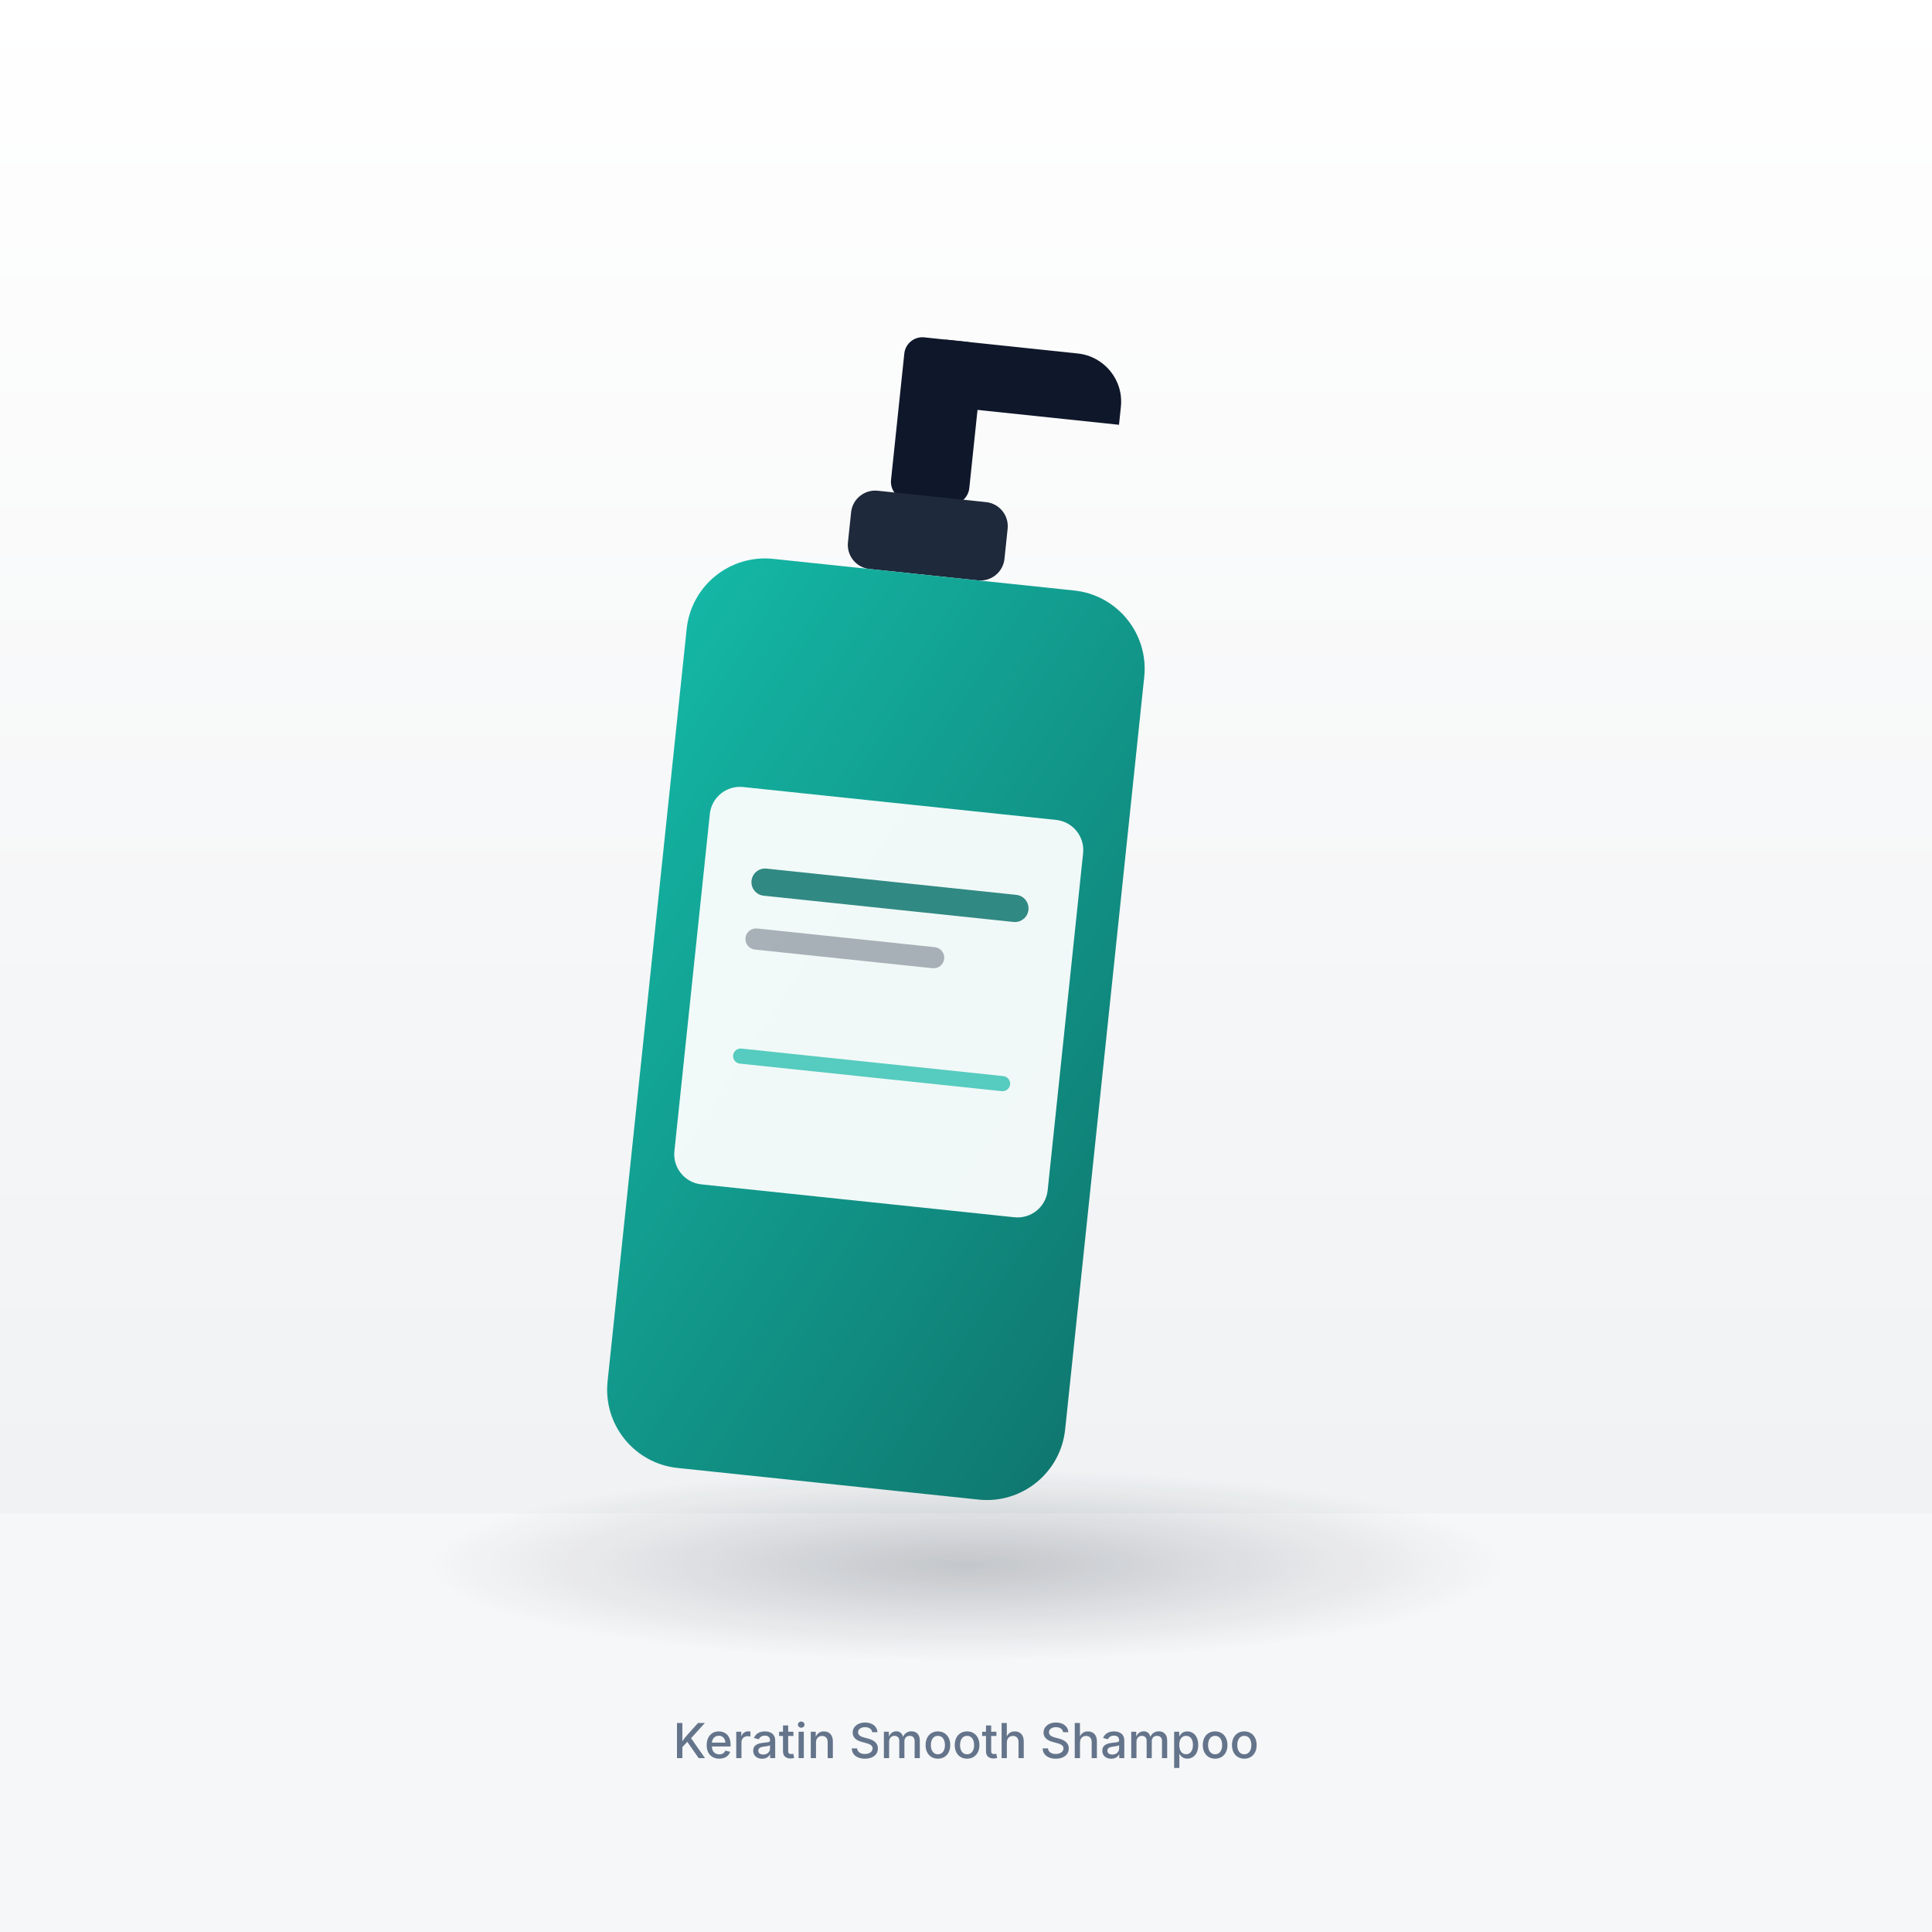
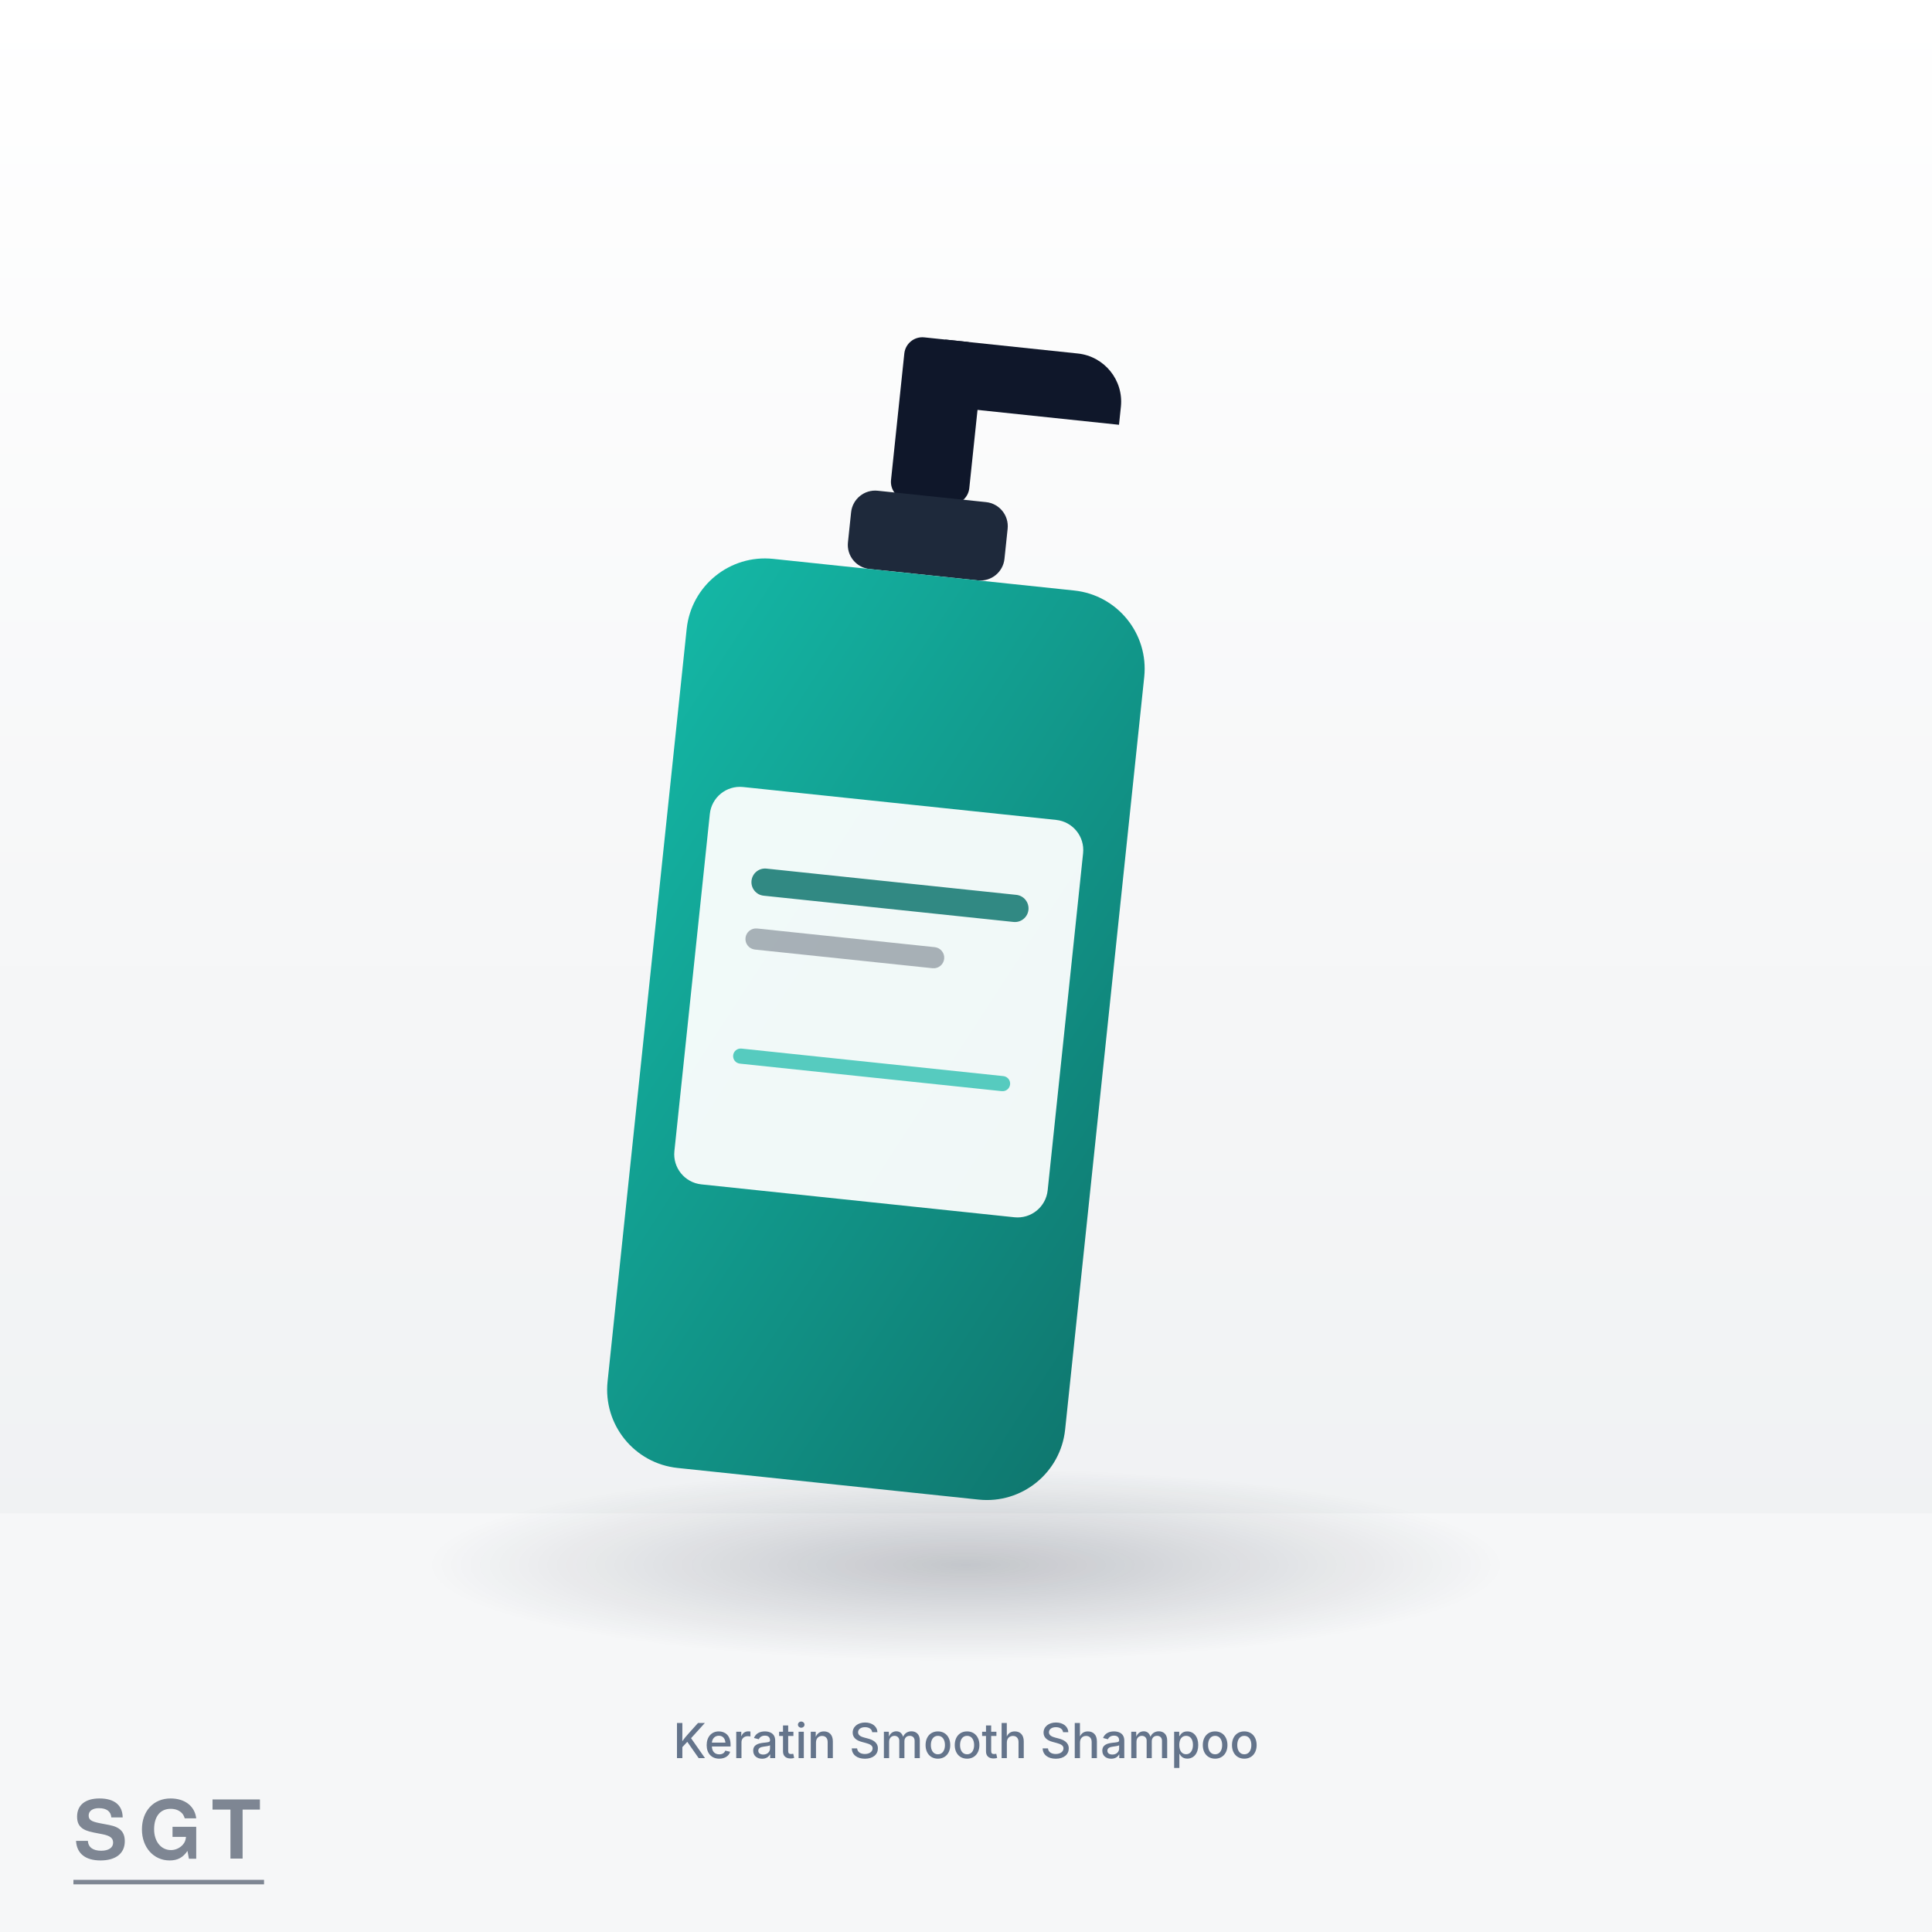
<svg xmlns="http://www.w3.org/2000/svg" viewBox="0 0 600 600" width="600" height="600" role="img" aria-label="Keratin Smooth Shampoo — Hair Care">
  <defs>
    <linearGradient id="bg" x1="0" y1="0" x2="0" y2="1">
      <stop offset="0%" stop-color="#ffffff" />
      <stop offset="100%" stop-color="#eceef0" />
    </linearGradient>
    <linearGradient id="body" x1="0" y1="0" x2="1" y2="1">
      <stop offset="0%" stop-color="#14b8a6" />
      <stop offset="100%" stop-color="#0f766e" />
    </linearGradient>
    <linearGradient id="stroke" x1="0" y1="0" x2="1" y2="1">
      <stop offset="0%" stop-color="#14b8a6" />
      <stop offset="100%" stop-color="#0f766e" />
    </linearGradient>
    <radialGradient id="shadow" cx="50%" cy="50%">
      <stop offset="0%" stop-color="#0f172a" stop-opacity="0.22" />
      <stop offset="100%" stop-color="#0f172a" stop-opacity="0" />
    </radialGradient>
  </defs>
  <rect width="600" height="600" fill="url(#bg)" />
  <rect y="470" width="600" height="130" fill="#f6f7f8" />
  <ellipse cx="300" cy="486" rx="168" ry="30" fill="url(#shadow)" />
  <g transform="translate(310 300) rotate(6) scale(0.94) translate(-300 -300)">
    <rect x="248" y="96" width="26" height="54" rx="6" fill="#0f172a" />
    <path d="M261 96h44a16 16 0 0 1 16 16v6h-60z" fill="#0f172a" />
    <rect x="236" y="148" width="52" height="26" rx="8" fill="#1e293b" />
    <path d="M212 174h100a26 26 0 0 1 26 26v250a26 26 0 0 1-26 26H212a26 26 0 0 1-26-26V200a26 26 0 0 1 26-26z" fill="url(#body)" />
    <rect x="200" y="250" width="124" height="132" rx="10" fill="#ffffff" opacity="0.94" />
    <rect x="216" y="276" width="92" height="9" rx="4.5" fill="#0f766e" opacity="0.85" />
    <rect x="216" y="296" width="66" height="7" rx="3.5" fill="#1e293b" opacity="0.35" />
    <rect x="216" y="336" width="92" height="5" rx="2.5" fill="#14b8a6" opacity="0.7" />
  </g>
  <text x="300" y="546" font-family="ui-sans-serif,system-ui,-apple-system,sans-serif" font-size="15" font-weight="500" fill="#64748b" text-anchor="middle">Keratin Smooth Shampoo</text>
+   <g id="sgt-mark" opacity="0.62">
+     <text x="22.8" y="577.2" fill="#334155" font-family="Helvetica Neue, Helvetica, Arial, sans-serif" font-size="25.2" font-weight="600" letter-spacing="3.53">SGT</text>
+     <rect x="22.8" y="583.8" width="59.2" height="1.4" fill="#334155" />
+   </g>
</svg>
